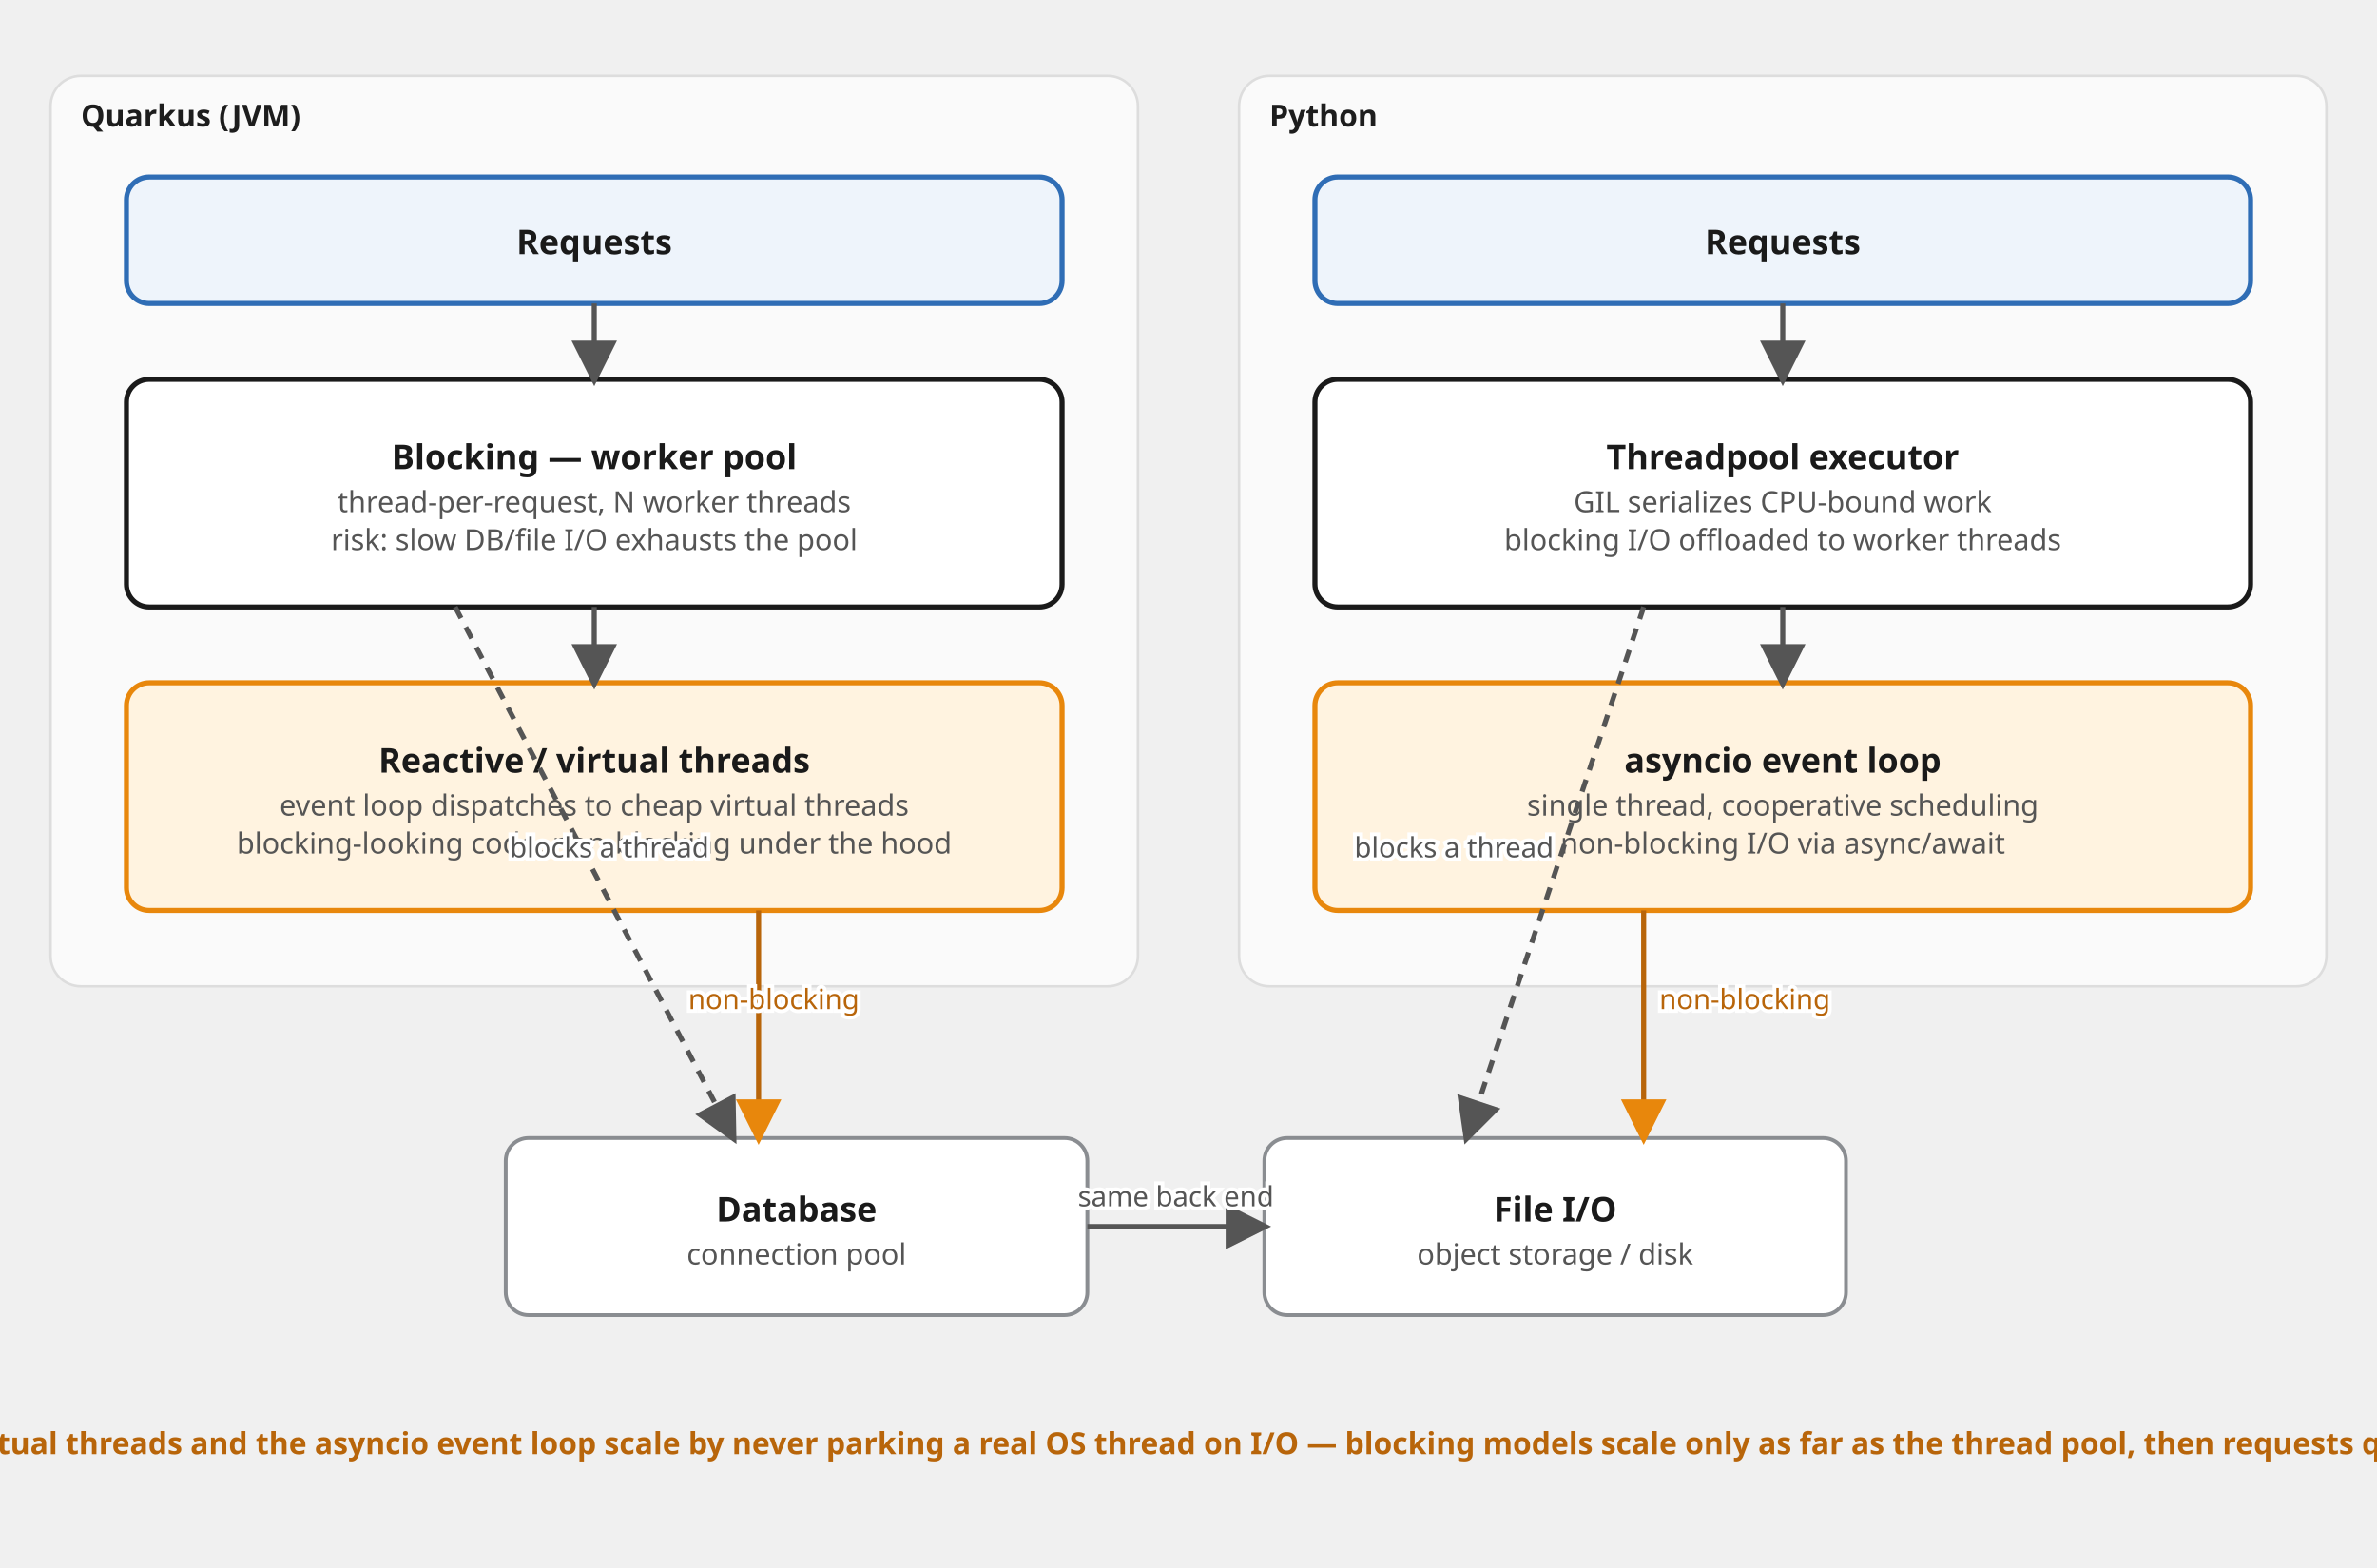
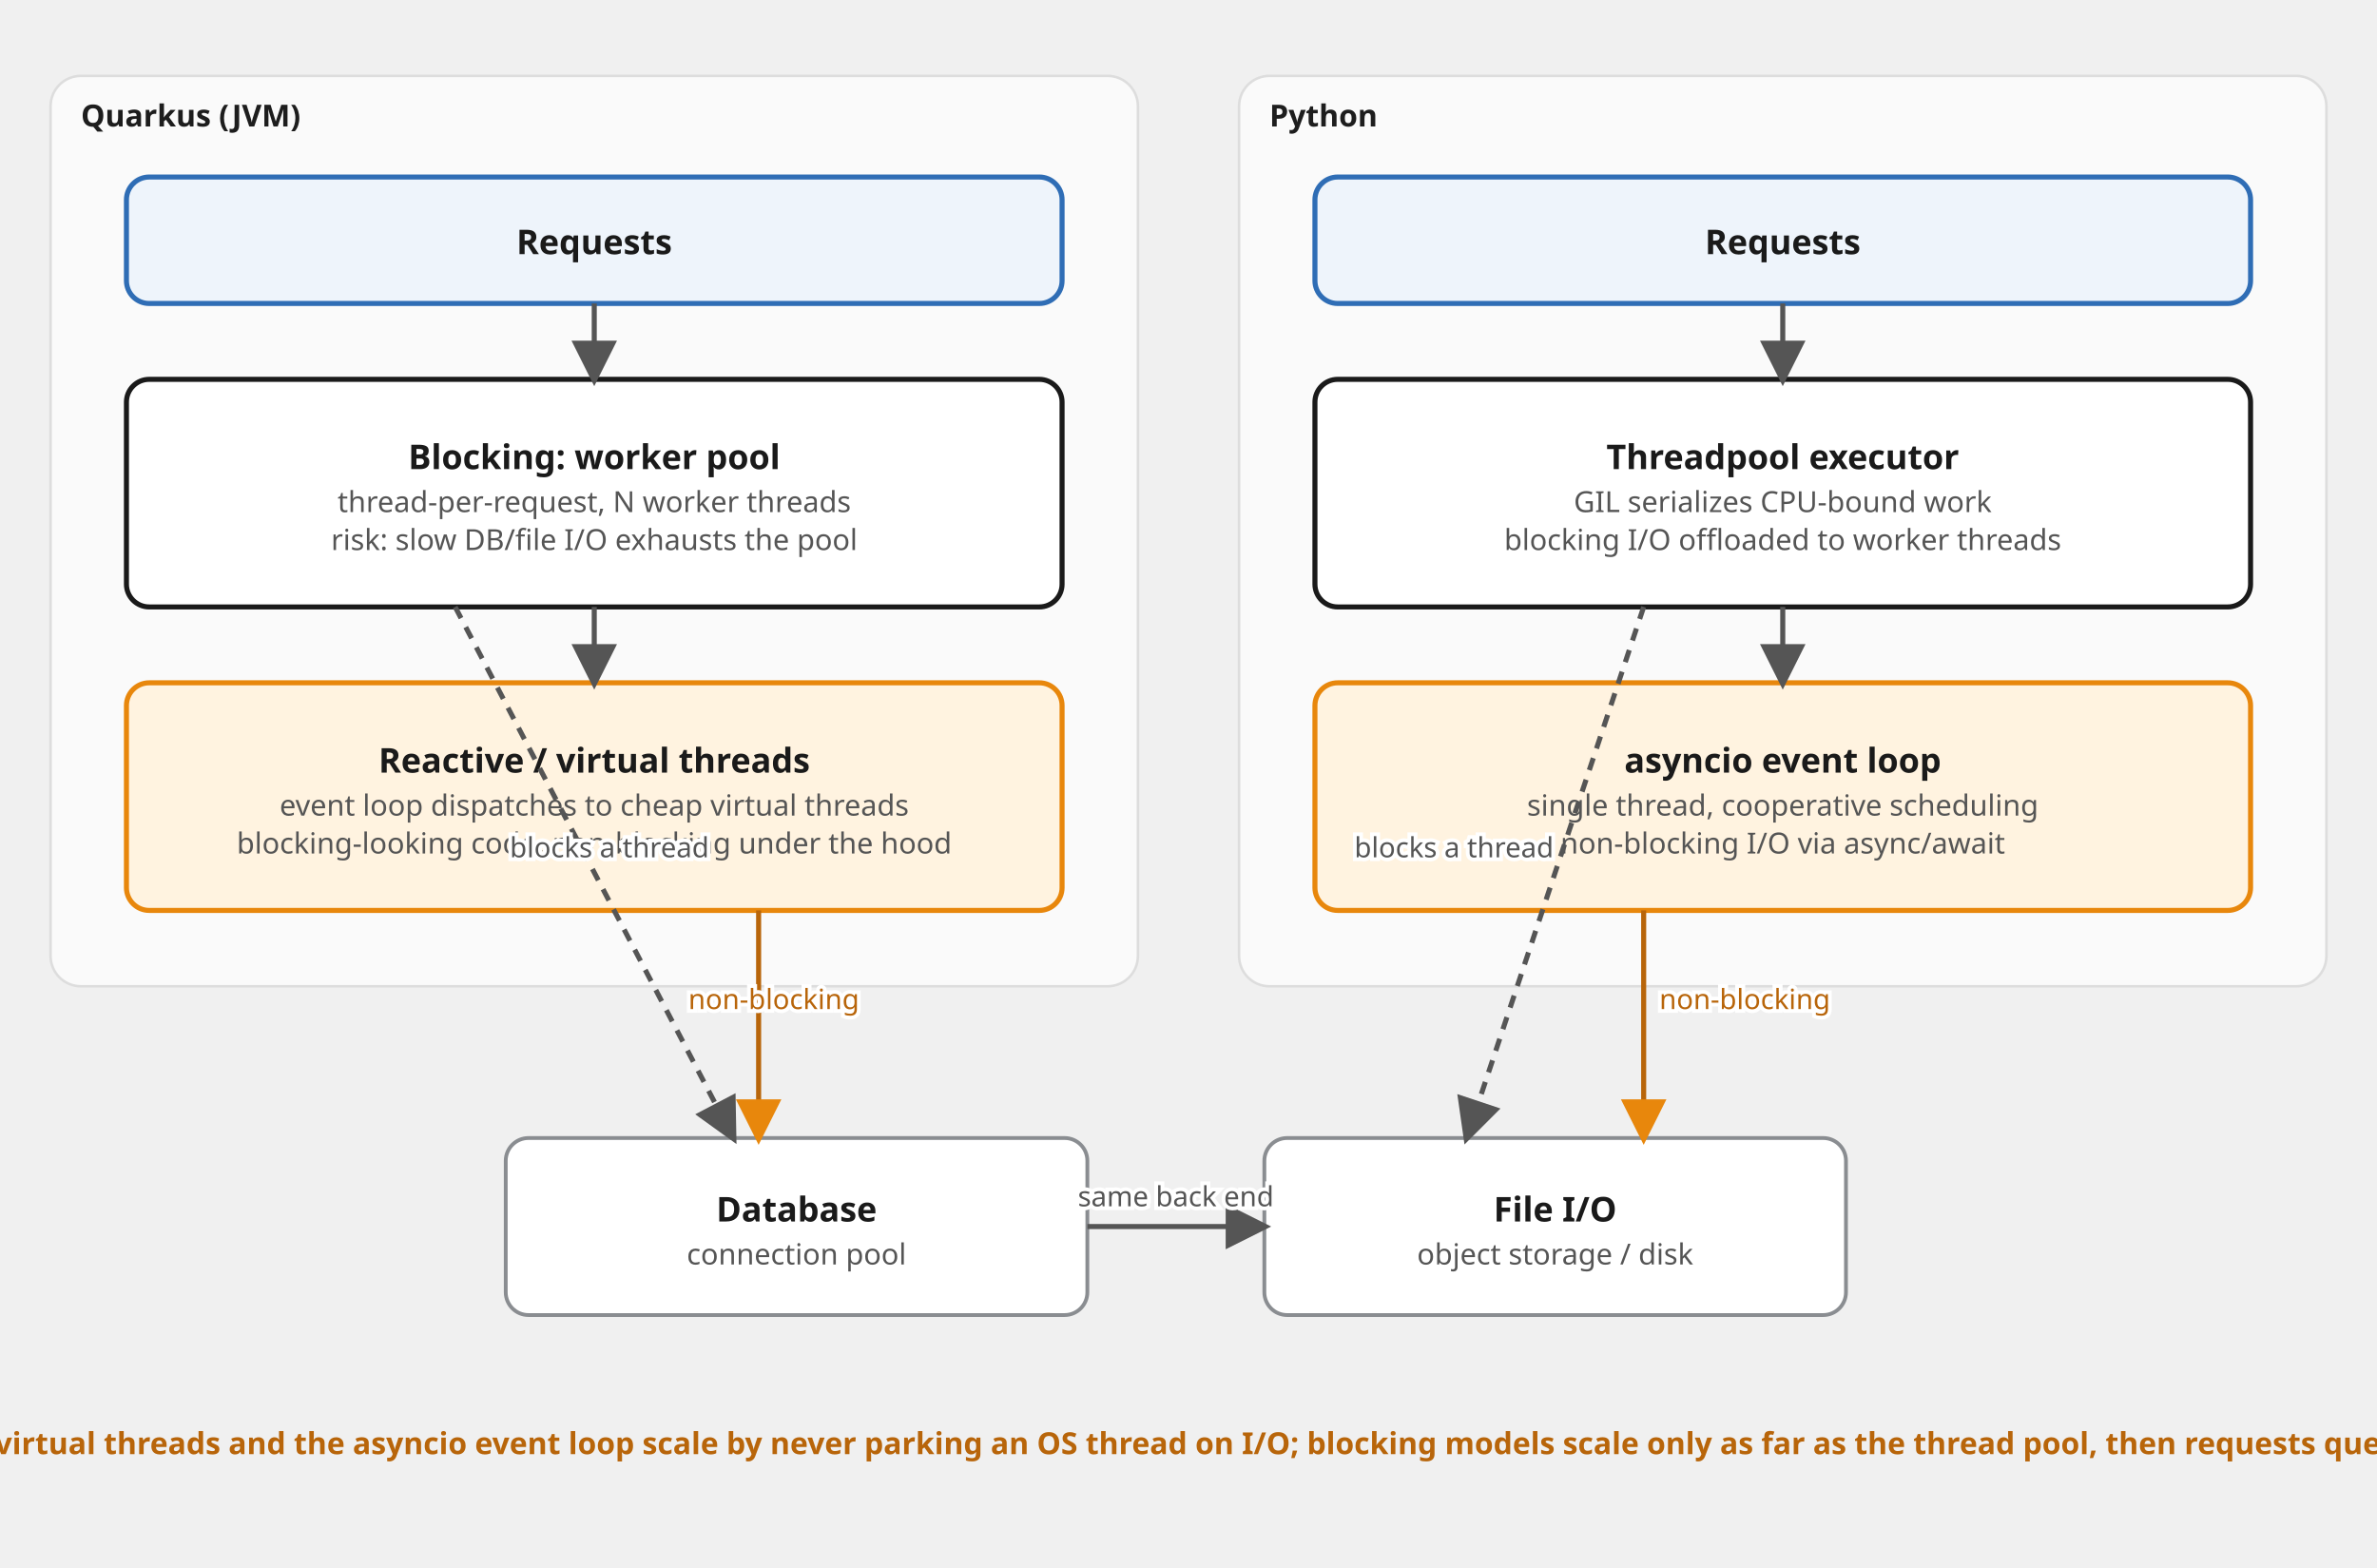
<svg xmlns="http://www.w3.org/2000/svg" viewBox="0 0 940 620" font-family="'Red Hat Text', system-ui, sans-serif" role="img">
  <defs>
    <marker id="a" viewBox="0 0 10 10" refX="8.5" refY="5" markerWidth="9" markerHeight="9" orient="auto-start-reverse">
      <path d="M0,0 L10,5 L0,10 z" fill="#555" />
    </marker>
    <marker id="am" viewBox="0 0 10 10" refX="8.5" refY="5" markerWidth="9" markerHeight="9" orient="auto-start-reverse">
      <path d="M0,0 L10,5 L0,10 z" fill="#e8870c" />
    </marker>
  </defs>
  <rect x="20" y="30" width="430" height="360" rx="12" fill="#fafafa" stroke="#ddd" />
  <text x="32" y="50" font-size="12" font-weight="700" fill="#1d1d1d">Quarkus (JVM)</text>
  <rect x="490" y="30" width="430" height="360" rx="12" fill="#fafafa" stroke="#ddd" />
  <text x="502" y="50" font-size="12" font-weight="700" fill="#1d1d1d">Python</text>
  <rect x="50" y="70" width="370" height="50" rx="9" fill="#eef4fb" stroke="#2f6db5" stroke-width="2" />
  <text x="235.0" y="100.5" font-size="13.5" font-weight="700" fill="#1a1a1a" text-anchor="middle">Requests</text>
  <rect x="50" y="150" width="370" height="90" rx="9" fill="#ffffff" stroke="#1a1a1a" stroke-width="2" />
-   <text x="235.0" y="185.5" font-size="13.5" font-weight="700" fill="#1a1a1a" text-anchor="middle">Blocking — worker pool</text>
+   <text x="235.0" y="185.5" font-size="13.5" font-weight="700" fill="#1a1a1a" text-anchor="middle">Blocking: worker pool</text>
  <text x="235.0" y="202.5" font-size="11.5" fill="#555555" text-anchor="middle">thread-per-request, N worker threads</text>
  <text x="235.0" y="217.5" font-size="11.5" fill="#555555" text-anchor="middle">risk: slow DB/file I/O exhausts the pool</text>
  <rect x="50" y="270" width="370" height="90" rx="9" fill="#fff3e0" stroke="#e8870c" stroke-width="2" />
  <text x="235.0" y="305.5" font-size="13.5" font-weight="700" fill="#1a1a1a" text-anchor="middle">Reactive / virtual threads</text>
  <text x="235.0" y="322.5" font-size="11.5" fill="#555555" text-anchor="middle">event loop dispatches to cheap virtual threads</text>
  <text x="235.0" y="337.5" font-size="11.5" fill="#555555" text-anchor="middle">blocking-looking code, non-blocking under the hood</text>
  <rect x="520" y="70" width="370" height="50" rx="9" fill="#eef4fb" stroke="#2f6db5" stroke-width="2" />
  <text x="705.0" y="100.5" font-size="13.5" font-weight="700" fill="#1a1a1a" text-anchor="middle">Requests</text>
  <rect x="520" y="150" width="370" height="90" rx="9" fill="#ffffff" stroke="#1a1a1a" stroke-width="2" />
  <text x="705.0" y="185.5" font-size="13.5" font-weight="700" fill="#1a1a1a" text-anchor="middle">Threadpool executor</text>
  <text x="705.0" y="202.5" font-size="11.5" fill="#555555" text-anchor="middle">GIL serializes CPU-bound work</text>
  <text x="705.0" y="217.5" font-size="11.5" fill="#555555" text-anchor="middle">blocking I/O offloaded to worker threads</text>
  <rect x="520" y="270" width="370" height="90" rx="9" fill="#fff3e0" stroke="#e8870c" stroke-width="2" />
  <text x="705.0" y="305.5" font-size="13.5" font-weight="700" fill="#1a1a1a" text-anchor="middle">asyncio event loop</text>
  <text x="705.0" y="322.5" font-size="11.5" fill="#555555" text-anchor="middle">single thread, cooperative scheduling</text>
  <text x="705.0" y="337.5" font-size="11.5" fill="#555555" text-anchor="middle">non-blocking I/O via async/await</text>
  <rect x="200" y="450" width="230" height="70" rx="9" fill="#ffffff" stroke="#8a8d91" stroke-width="1.5" />
  <text x="315.0" y="483.0" font-size="13.5" font-weight="700" fill="#1a1a1a" text-anchor="middle">Database</text>
  <text x="315.0" y="500.0" font-size="11.5" fill="#555555" text-anchor="middle">connection pool</text>
  <rect x="500" y="450" width="230" height="70" rx="9" fill="#ffffff" stroke="#8a8d91" stroke-width="1.5" />
  <text x="615.0" y="483.0" font-size="13.5" font-weight="700" fill="#1a1a1a" text-anchor="middle">File I/O</text>
  <text x="615.0" y="500.0" font-size="11.5" fill="#555555" text-anchor="middle">object storage / disk</text>
  <path d="M235,120 L235,150" fill="none" stroke="#555" stroke-width="2" marker-end="url(#a)" />
  <path d="M235,240 L235,270" fill="none" stroke="#555" stroke-width="2" marker-end="url(#a)" />
  <path d="M705,120 L705,150" fill="none" stroke="#555" stroke-width="2" marker-end="url(#a)" />
  <path d="M705,240 L705,270" fill="none" stroke="#555" stroke-width="2" marker-end="url(#a)" />
  <path d="M180,240 L290,450" fill="none" stroke="#555" stroke-width="2" stroke-dasharray="5 4" marker-end="url(#a)" />
  <text x="241.0" y="339.0" font-size="11" fill="#ffffff" stroke="#ffffff" stroke-width="3" paint-order="stroke" text-anchor="middle">blocks a thread</text>
  <text x="241.0" y="339.0" font-size="11" fill="#555" text-anchor="middle">blocks a thread</text>
  <path d="M300,360 L300,450" fill="none" stroke="#b8650a" stroke-width="2" marker-end="url(#am)" />
  <text x="306.0" y="399.0" font-size="11" fill="#ffffff" stroke="#ffffff" stroke-width="3" paint-order="stroke" text-anchor="middle">non-blocking</text>
  <text x="306.0" y="399.0" font-size="11" fill="#b8650a" text-anchor="middle">non-blocking</text>
  <path d="M650,240 L580,450" fill="none" stroke="#555" stroke-width="2" stroke-dasharray="5 4" marker-end="url(#a)" />
  <text x="575.0" y="339.0" font-size="11" fill="#ffffff" stroke="#ffffff" stroke-width="3" paint-order="stroke" text-anchor="middle">blocks a thread</text>
  <text x="575.0" y="339.0" font-size="11" fill="#555" text-anchor="middle">blocks a thread</text>
  <path d="M650,360 L650,450" fill="none" stroke="#b8650a" stroke-width="2" marker-end="url(#am)" />
  <text x="690.0" y="399.0" font-size="11" fill="#ffffff" stroke="#ffffff" stroke-width="3" paint-order="stroke" text-anchor="middle">non-blocking</text>
  <text x="690.0" y="399.0" font-size="11" fill="#b8650a" text-anchor="middle">non-blocking</text>
  <path d="M430,485 L500,485" fill="none" stroke="#555" stroke-width="2" marker-end="url(#a)" />
  <text x="465.0" y="477.0" font-size="11" fill="#ffffff" stroke="#ffffff" stroke-width="3" paint-order="stroke" text-anchor="middle">same back end</text>
  <text x="465.0" y="477.0" font-size="11" fill="#555" text-anchor="middle">same back end</text>
-   <text x="470.0" y="575" font-size="12" fill="#b8650a" text-anchor="middle" font-weight="700">Reactive/virtual threads and the asyncio event loop scale by never parking a real OS thread on I/O — blocking models scale only as far as the thread pool, then requests queue or fail.</text>
+   <text x="470.0" y="575" font-size="12" fill="#b8650a" text-anchor="middle" font-weight="700">Reactive/virtual threads and the asyncio event loop scale by never parking an OS thread on I/O; blocking models scale only as far as the thread pool, then requests queue or fail.</text>
</svg>
